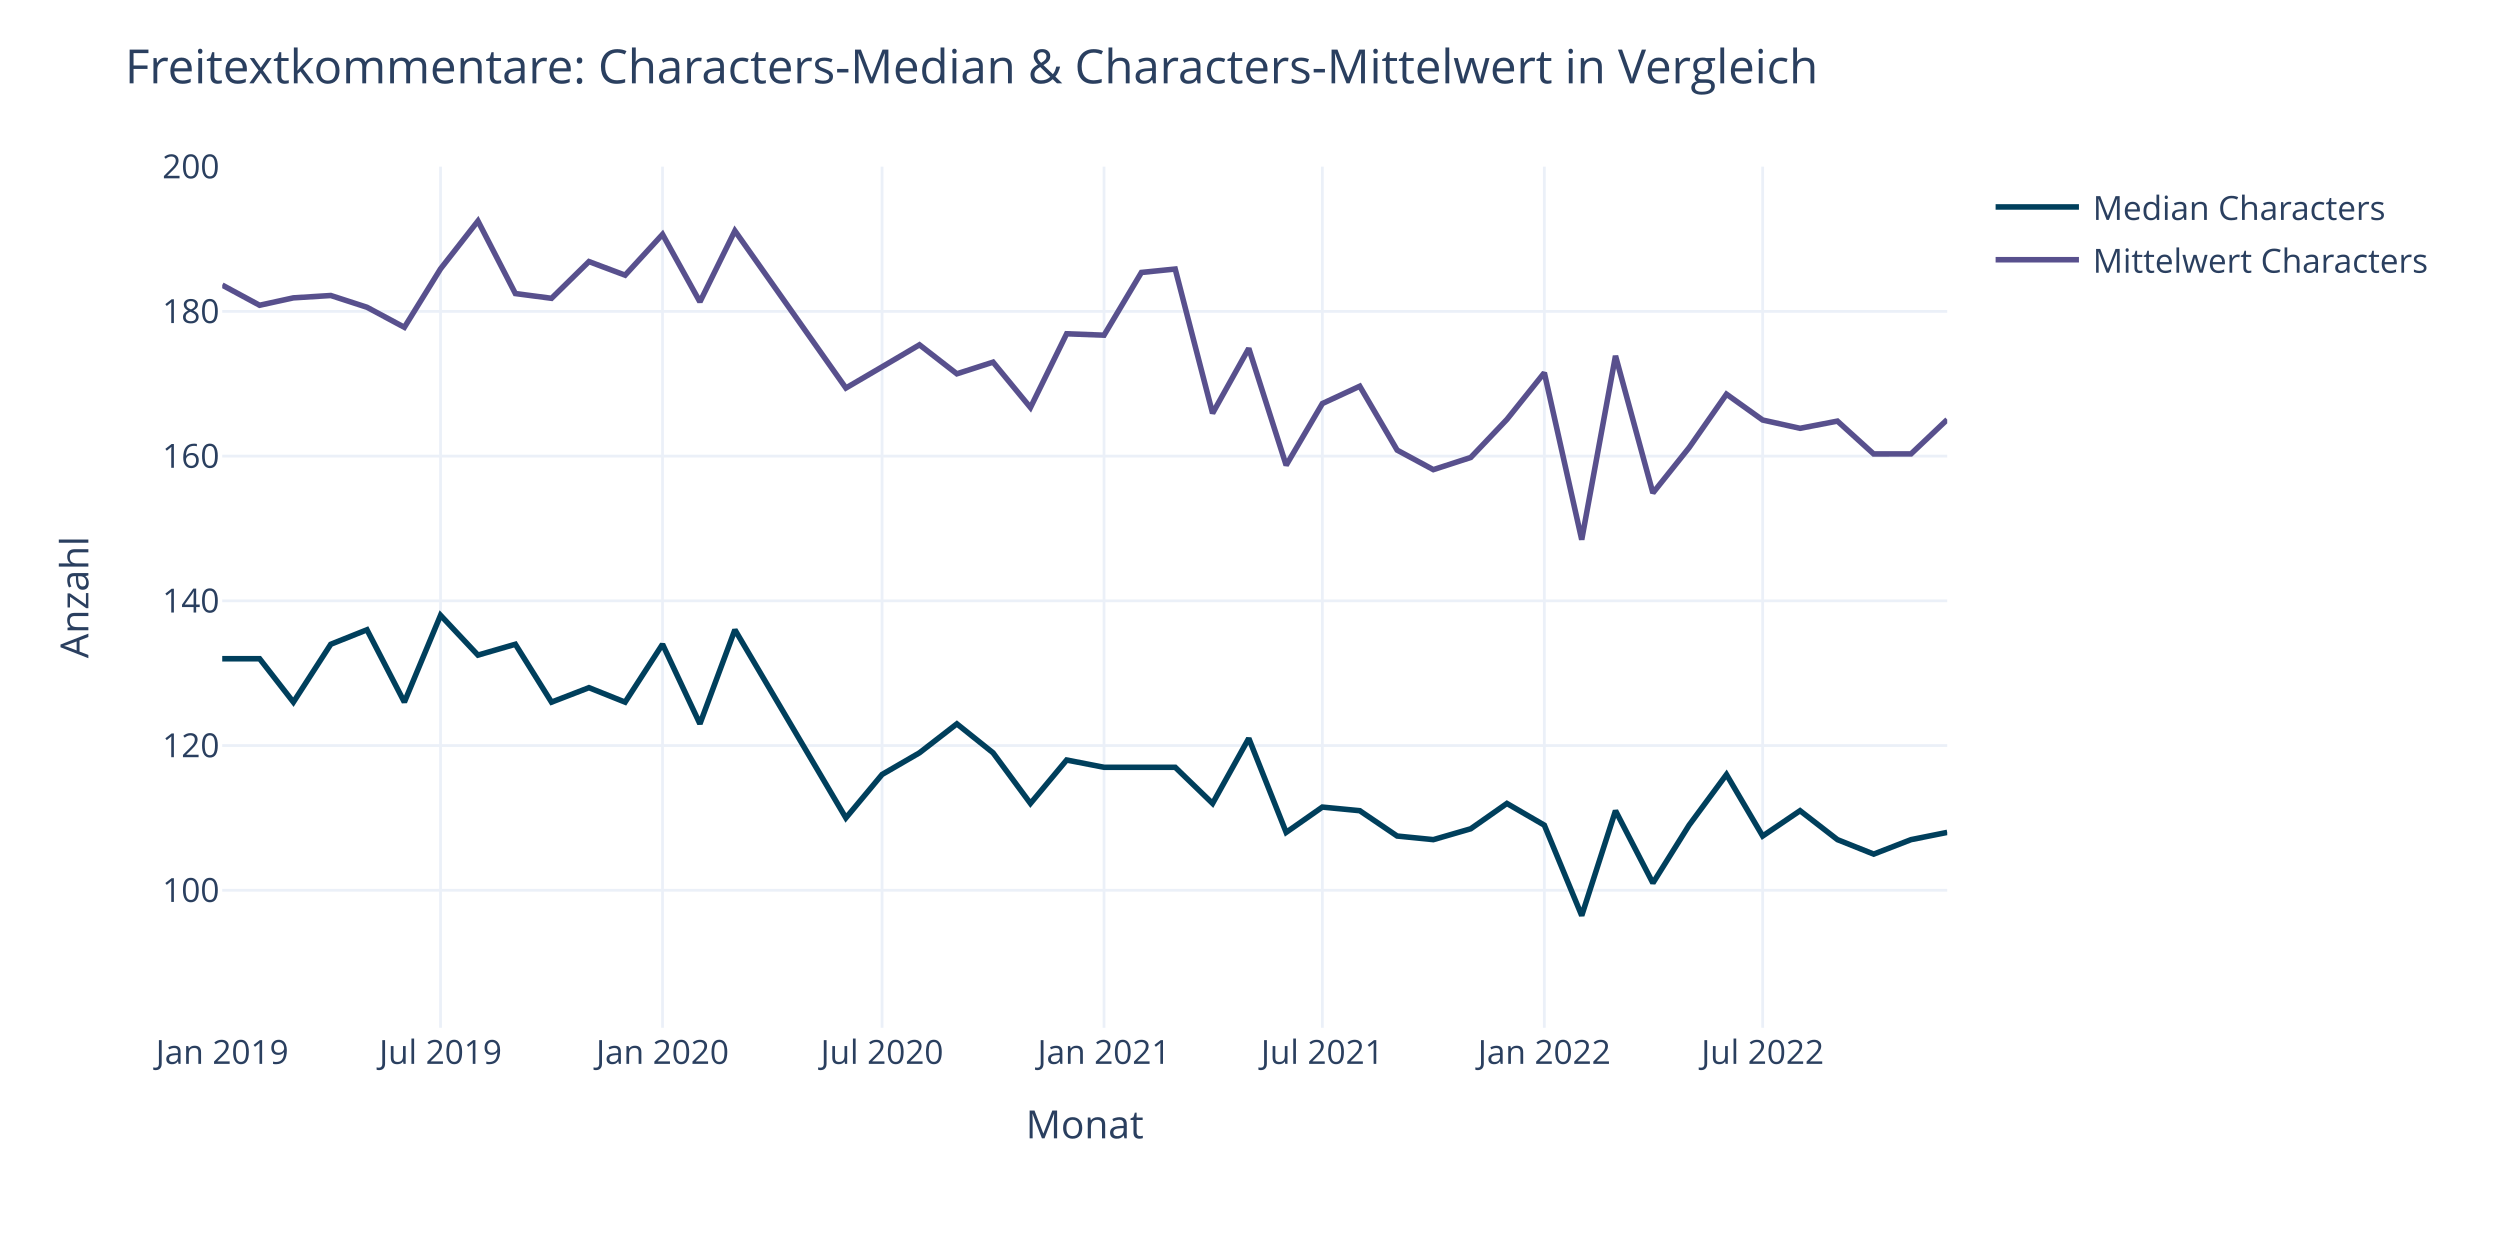
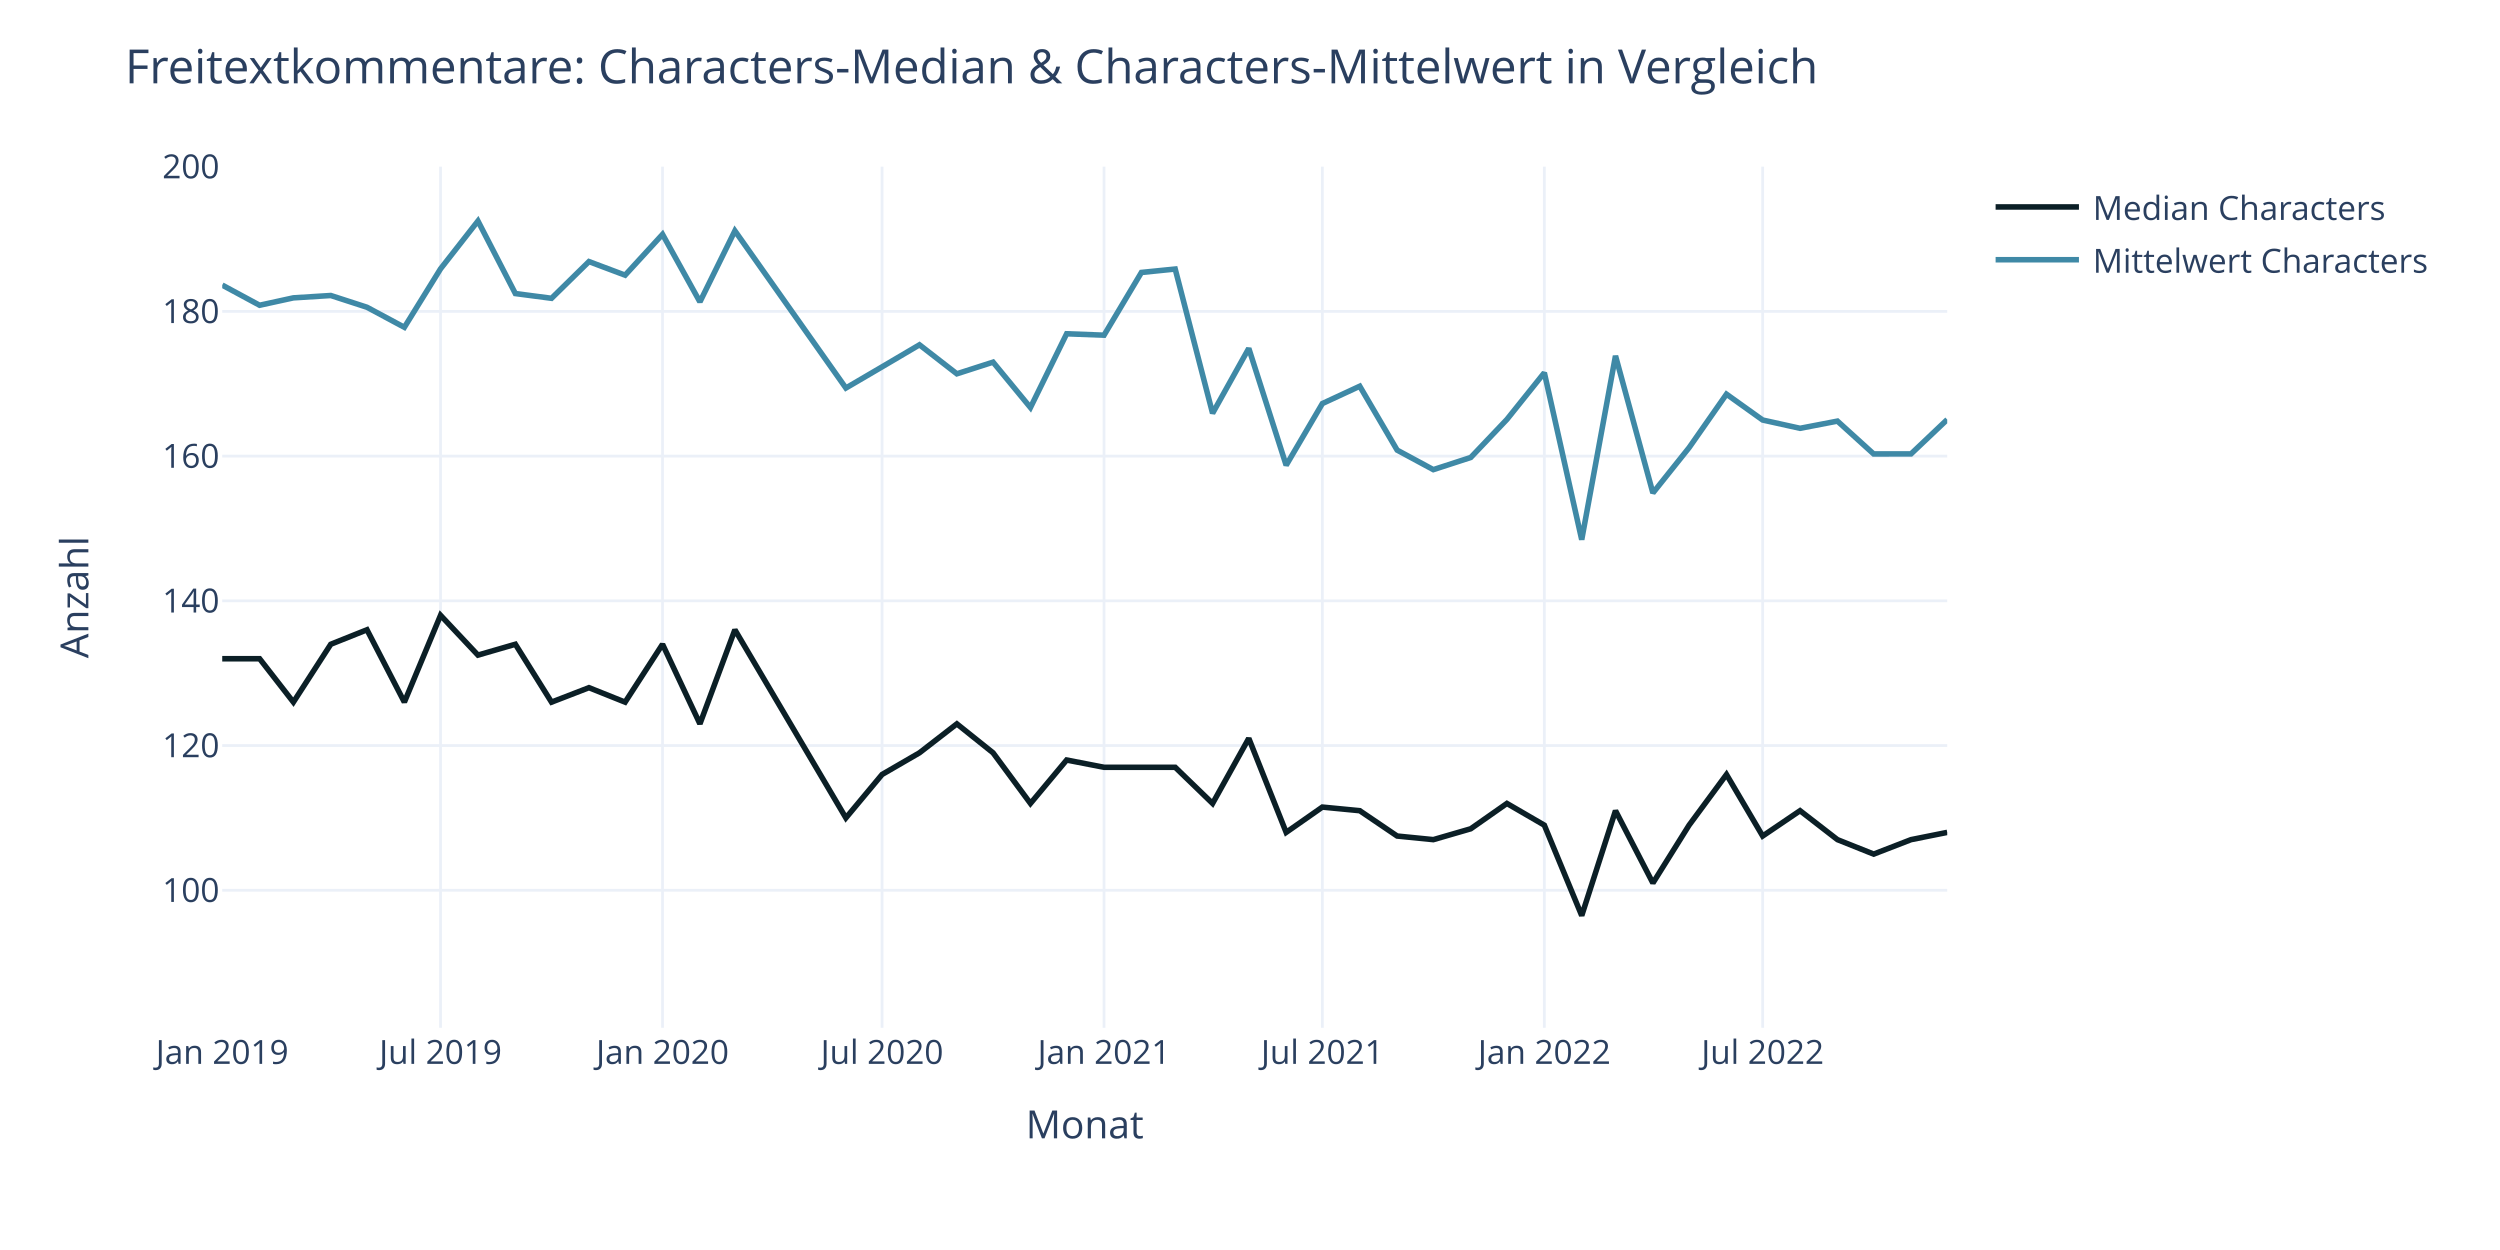
<svg xmlns="http://www.w3.org/2000/svg" class="main-svg" width="900" height="450" style="" viewBox="0 0 900 450">
  <rect x="0" y="0" width="900" height="450" style="fill: rgb(255, 255, 255); fill-opacity: 1;" />
-   <defs id="defs-c73de7">
+   <defs id="defs-af0e78">
    <g class="clips">
-       <clipPath id="clipc73de7xyplot" class="plotclip">
+       <clipPath id="clipaf0e78xyplot" class="plotclip">
        <rect width="621" height="310" />
      </clipPath>
-       <clipPath class="axesclip" id="clipc73de7x">
+       <clipPath class="axesclip" id="clipaf0e78x">
        <rect x="80" y="0" width="621" height="450" />
      </clipPath>
-       <clipPath class="axesclip" id="clipc73de7y">
+       <clipPath class="axesclip" id="clipaf0e78y">
        <rect x="0" y="60" width="900" height="310" />
      </clipPath>
-       <clipPath class="axesclip" id="clipc73de7xy">
+       <clipPath class="axesclip" id="clipaf0e78xy">
        <rect x="80" y="60" width="621" height="310" />
      </clipPath>
    </g>
    <g class="gradients" />
    <g class="patterns" />
  </defs>
  <g class="bglayer" />
  <g class="layer-below">
    <g class="imagelayer" />
    <g class="shapelayer" />
  </g>
  <g class="cartesianlayer">
    <g class="subplot xy">
      <g class="layer-subplot">
        <g class="shapelayer" />
        <g class="imagelayer" />
      </g>
      <g class="minor-gridlayer">
        <g class="x" />
        <g class="y" />
      </g>
      <g class="gridlayer">
        <g class="x">
          <path class="xgrid crisp" transform="translate(158.6,0)" d="M0,60v310" style="stroke: rgb(235, 240, 248); stroke-opacity: 1; stroke-width: 1px;" />
          <path class="xgrid crisp" transform="translate(238.51,0)" d="M0,60v310" style="stroke: rgb(235, 240, 248); stroke-opacity: 1; stroke-width: 1px;" />
          <path class="xgrid crisp" transform="translate(317.54,0)" d="M0,60v310" style="stroke: rgb(235, 240, 248); stroke-opacity: 1; stroke-width: 1px;" />
          <path class="xgrid crisp" transform="translate(397.45,0)" d="M0,60v310" style="stroke: rgb(235, 240, 248); stroke-opacity: 1; stroke-width: 1px;" />
          <path class="xgrid crisp" transform="translate(476.05,0)" d="M0,60v310" style="stroke: rgb(235, 240, 248); stroke-opacity: 1; stroke-width: 1px;" />
          <path class="xgrid crisp" transform="translate(555.96,0)" d="M0,60v310" style="stroke: rgb(235, 240, 248); stroke-opacity: 1; stroke-width: 1px;" />
          <path class="xgrid crisp" transform="translate(634.56,0)" d="M0,60v310" style="stroke: rgb(235, 240, 248); stroke-opacity: 1; stroke-width: 1px;" />
        </g>
        <g class="y">
          <path class="ygrid crisp" transform="translate(0,320.5)" d="M80,0h621" style="stroke: rgb(235, 240, 248); stroke-opacity: 1; stroke-width: 1px;" />
          <path class="ygrid crisp" transform="translate(0,268.4)" d="M80,0h621" style="stroke: rgb(235, 240, 248); stroke-opacity: 1; stroke-width: 1px;" />
          <path class="ygrid crisp" transform="translate(0,216.3)" d="M80,0h621" style="stroke: rgb(235, 240, 248); stroke-opacity: 1; stroke-width: 1px;" />
          <path class="ygrid crisp" transform="translate(0,164.2)" d="M80,0h621" style="stroke: rgb(235, 240, 248); stroke-opacity: 1; stroke-width: 1px;" />
          <path class="ygrid crisp" transform="translate(0,112.1)" d="M80,0h621" style="stroke: rgb(235, 240, 248); stroke-opacity: 1; stroke-width: 1px;" />
        </g>
      </g>
      <g class="zerolinelayer" />
      <path class="xlines-below" />
      <path class="ylines-below" />
      <g class="overlines-below" />
      <g class="xaxislayer-below" />
      <g class="yaxislayer-below" />
      <g class="overaxes-below" />
-       <g class="plot" transform="translate(80,60)" clip-path="url(#clipc73de7xyplot)">
+       <g class="plot" transform="translate(80,60)" clip-path="url(#clipaf0e78xyplot)">
        <g class="scatterlayer mlayer">
-           <g class="trace scatter trace137e0f" style="stroke-miterlimit: 2; opacity: 1;">
+           <g class="trace scatter trace2030f1" style="stroke-miterlimit: 2; opacity: 1;">
            <g class="fills" />
            <g class="errorbars" />
            <g class="lines">
-               <path class="js-line" d="M0,177.14L13.46,177.14L25.62,192.77L39.08,171.93L52.11,166.72L65.57,192.77L78.6,161.51L92.06,175.84L105.53,171.93L118.55,192.77L132.02,187.56L145.04,192.77L158.51,171.93L171.97,200.59L184.56,166.72L224.52,234.45L237.54,218.82L251.01,211.01L264.47,200.59L277.5,211.01L290.96,229.24L303.99,213.61L317.45,216.22L343.07,216.22L356.53,229.24L369.56,205.8L383.02,239.66L396.05,230.55L409.51,231.85L422.97,240.97L436,242.27L449.47,238.36L462.49,229.24L475.96,237.06L489.42,269.62L501.58,231.85L515.04,257.9L528.07,237.06L541.53,218.82L554.56,240.97L568.02,231.85L581.48,242.27L594.51,247.48L607.97,242.27L621,239.66" style="vector-effect: non-scaling-stroke; fill: none; stroke: rgb(0, 63, 92); stroke-opacity: 1; stroke-width: 2px; opacity: 1;" />
+               <path class="js-line" d="M0,177.14L13.46,177.14L25.62,192.77L39.08,171.93L52.11,166.72L65.57,192.77L78.6,161.51L92.06,175.84L105.53,171.93L118.55,192.77L132.02,187.56L145.04,192.77L158.51,171.93L171.97,200.59L184.56,166.72L224.52,234.45L237.54,218.82L251.01,211.01L264.47,200.59L277.5,211.01L290.96,229.24L303.99,213.61L317.45,216.22L343.07,216.22L356.53,229.24L369.56,205.8L383.02,239.66L396.05,230.55L409.51,231.85L422.97,240.97L436,242.27L449.47,238.36L462.49,229.24L475.96,237.06L489.42,269.62L501.58,231.85L515.04,257.9L528.07,237.06L541.53,218.82L554.56,240.97L568.02,231.85L581.48,242.27L594.51,247.48L607.97,242.27L621,239.66" style="vector-effect: non-scaling-stroke; fill: none; stroke: rgb(11, 31, 38); stroke-opacity: 1; stroke-width: 2px; opacity: 1;" />
            </g>
            <g class="points" />
            <g class="text" />
          </g>
-           <g class="trace scatter trace276a0b" style="stroke-miterlimit: 2; opacity: 1;">
+           <g class="trace scatter tracee192a9" style="stroke-miterlimit: 2; opacity: 1;">
            <g class="fills" />
            <g class="errorbars" />
            <g class="lines">
-               <path class="js-line" d="M0,42.63L13.46,49.89L25.62,47.23L39.08,46.38L52.11,50.61L65.57,57.83L78.6,36.77L92.06,19.56L105.53,45.68L118.55,47.39L132.02,34.17L145.04,39.06L158.51,24.37L171.97,48.68L184.56,23.1L224.52,79.69L237.54,72.07L251.01,64.13L264.47,74.57L277.5,70.37L290.96,86.72L303.99,60.16L317.45,60.67L330.91,38.08L343.07,36.85L356.53,88.79L369.56,65.41L383.02,107.5L396.05,85.28L409.51,79.04L422.97,102.04L436,109.07L449.47,104.69L462.49,90.99L475.96,74.18L489.42,134.28L501.58,68.1L515.04,117.47L528.07,101.16L541.53,81.9L554.56,91.21L568.02,94.19L581.48,91.6L594.51,103.42L607.97,103.4L621,91.04" style="vector-effect: non-scaling-stroke; fill: none; stroke: rgb(88, 80, 141); stroke-opacity: 1; stroke-width: 2px; opacity: 1;" />
+               <path class="js-line" d="M0,42.63L13.46,49.89L25.62,47.23L39.08,46.38L52.11,50.61L65.57,57.83L78.6,36.77L92.06,19.56L105.53,45.68L118.55,47.39L132.02,34.17L145.04,39.06L158.51,24.37L171.97,48.68L184.56,23.1L224.52,79.69L237.54,72.07L251.01,64.13L264.47,74.57L277.5,70.37L290.96,86.72L303.99,60.16L317.45,60.67L330.91,38.08L343.07,36.85L356.53,88.79L369.56,65.41L383.02,107.5L396.05,85.28L409.51,79.04L422.97,102.04L436,109.07L449.47,104.69L462.49,90.99L475.96,74.18L489.42,134.28L501.58,68.1L515.04,117.47L528.07,101.16L541.53,81.9L554.56,91.21L568.02,94.19L581.48,91.6L594.51,103.42L607.97,103.4L621,91.04" style="vector-effect: non-scaling-stroke; fill: none; stroke: rgb(63, 137, 166); stroke-opacity: 1; stroke-width: 2px; opacity: 1;" />
            </g>
            <g class="points" />
            <g class="text" />
          </g>
        </g>
      </g>
      <g class="overplot" />
      <path class="xlines-above crisp" d="M0,0" style="fill: none;" />
      <path class="ylines-above crisp" d="M0,0" style="fill: none;" />
      <g class="overlines-above" />
      <g class="xaxislayer-above">
        <g class="xtick">
          <text text-anchor="middle" x="0" y="383" transform="translate(80,0)" style="font-family: 'Open Sans', verdana, arial, sans-serif; font-size: 12px; fill: rgb(42, 63, 95); fill-opacity: 1; white-space: pre; opacity: 1;">Jan 2019</text>
        </g>
        <g class="xtick">
          <text text-anchor="middle" x="0" y="383" style="font-family: 'Open Sans', verdana, arial, sans-serif; font-size: 12px; fill: rgb(42, 63, 95); fill-opacity: 1; white-space: pre; opacity: 1;" transform="translate(158.6,0)">Jul 2019</text>
        </g>
        <g class="xtick">
          <text text-anchor="middle" x="0" y="383" style="font-family: 'Open Sans', verdana, arial, sans-serif; font-size: 12px; fill: rgb(42, 63, 95); fill-opacity: 1; white-space: pre; opacity: 1;" transform="translate(238.51,0)">Jan 2020</text>
        </g>
        <g class="xtick">
          <text text-anchor="middle" x="0" y="383" style="font-family: 'Open Sans', verdana, arial, sans-serif; font-size: 12px; fill: rgb(42, 63, 95); fill-opacity: 1; white-space: pre; opacity: 1;" transform="translate(317.54,0)">Jul 2020</text>
        </g>
        <g class="xtick">
          <text text-anchor="middle" x="0" y="383" style="font-family: 'Open Sans', verdana, arial, sans-serif; font-size: 12px; fill: rgb(42, 63, 95); fill-opacity: 1; white-space: pre; opacity: 1;" transform="translate(397.45,0)">Jan 2021</text>
        </g>
        <g class="xtick">
          <text text-anchor="middle" x="0" y="383" style="font-family: 'Open Sans', verdana, arial, sans-serif; font-size: 12px; fill: rgb(42, 63, 95); fill-opacity: 1; white-space: pre; opacity: 1;" transform="translate(476.05,0)">Jul 2021</text>
        </g>
        <g class="xtick">
          <text text-anchor="middle" x="0" y="383" style="font-family: 'Open Sans', verdana, arial, sans-serif; font-size: 12px; fill: rgb(42, 63, 95); fill-opacity: 1; white-space: pre; opacity: 1;" transform="translate(555.96,0)">Jan 2022</text>
        </g>
        <g class="xtick">
          <text text-anchor="middle" x="0" y="383" style="font-family: 'Open Sans', verdana, arial, sans-serif; font-size: 12px; fill: rgb(42, 63, 95); fill-opacity: 1; white-space: pre; opacity: 1;" transform="translate(634.56,0)">Jul 2022</text>
        </g>
      </g>
      <g class="yaxislayer-above">
        <g class="ytick">
          <text text-anchor="end" x="79" y="4.2" transform="translate(0,320.5)" style="font-family: 'Open Sans', verdana, arial, sans-serif; font-size: 12px; fill: rgb(42, 63, 95); fill-opacity: 1; white-space: pre; opacity: 1;">100</text>
        </g>
        <g class="ytick">
          <text text-anchor="end" x="79" y="4.2" style="font-family: 'Open Sans', verdana, arial, sans-serif; font-size: 12px; fill: rgb(42, 63, 95); fill-opacity: 1; white-space: pre; opacity: 1;" transform="translate(0,268.4)">120</text>
        </g>
        <g class="ytick">
          <text text-anchor="end" x="79" y="4.2" style="font-family: 'Open Sans', verdana, arial, sans-serif; font-size: 12px; fill: rgb(42, 63, 95); fill-opacity: 1; white-space: pre; opacity: 1;" transform="translate(0,216.3)">140</text>
        </g>
        <g class="ytick">
          <text text-anchor="end" x="79" y="4.2" style="font-family: 'Open Sans', verdana, arial, sans-serif; font-size: 12px; fill: rgb(42, 63, 95); fill-opacity: 1; white-space: pre; opacity: 1;" transform="translate(0,164.2)">160</text>
        </g>
        <g class="ytick">
          <text text-anchor="end" x="79" y="4.2" style="font-family: 'Open Sans', verdana, arial, sans-serif; font-size: 12px; fill: rgb(42, 63, 95); fill-opacity: 1; white-space: pre; opacity: 1;" transform="translate(0,112.1)">180</text>
        </g>
        <g class="ytick">
          <text text-anchor="end" x="79" y="4.2" style="font-family: 'Open Sans', verdana, arial, sans-serif; font-size: 12px; fill: rgb(42, 63, 95); fill-opacity: 1; white-space: pre; opacity: 1;" transform="translate(0,60)">200</text>
        </g>
      </g>
      <g class="overaxes-above" />
    </g>
  </g>
  <g class="polarlayer" />
  <g class="smithlayer" />
  <g class="ternarylayer" />
  <g class="geolayer" />
  <g class="funnelarealayer" />
  <g class="pielayer" />
  <g class="iciclelayer" />
  <g class="treemaplayer" />
  <g class="sunburstlayer" />
  <g class="glimages" />
-   <defs id="topdefs-c73de7">
+   <defs id="topdefs-af0e78">
    <g class="clips" />
-     <clipPath id="legendc73de7">
+     <clipPath id="legendaf0e78">
      <rect width="175" height="48" x="0" y="0" />
    </clipPath>
  </defs>
  <g class="layer-above">
    <g class="imagelayer" />
    <g class="shapelayer" />
  </g>
  <g class="infolayer">
    <g class="legend" pointer-events="all" transform="translate(713.42,60)">
      <rect class="bg" shape-rendering="crispEdges" style="stroke: rgb(68, 68, 68); stroke-opacity: 1; fill: rgb(255, 255, 255); fill-opacity: 1; stroke-width: 0px;" width="175" height="48" x="0" y="0" />
-       <g class="scrollbox" transform="" clip-path="url(#legendc73de7)">
+       <g class="scrollbox" transform="" clip-path="url(#legendaf0e78)">
        <g class="groups" transform="">
          <g class="traces" transform="translate(0,14.5)" style="opacity: 1;">
            <text class="legendtext" text-anchor="start" x="40" y="4.68" style="font-family: 'Open Sans', verdana, arial, sans-serif; font-size: 12px; fill: rgb(42, 63, 95); fill-opacity: 1; white-space: pre;">Median Characters</text>
            <g class="layers" style="opacity: 1;">
              <g class="legendfill" />
              <g class="legendlines">
-                 <path class="js-line" d="M5,0h30" style="fill: none; stroke: rgb(0, 63, 92); stroke-opacity: 1; stroke-width: 2px;" />
+                 <path class="js-line" d="M5,0h30" style="fill: none; stroke: rgb(11, 31, 38); stroke-opacity: 1; stroke-width: 2px;" />
              </g>
              <g class="legendsymbols">
                <g class="legendpoints" />
              </g>
            </g>
            <rect class="legendtoggle" x="0" y="-9.5" width="169.359" height="19" style="fill: rgb(0, 0, 0); fill-opacity: 0;" />
          </g>
        </g>
        <g class="groups" transform="">
          <g class="traces" transform="translate(0,33.5)" style="opacity: 1;">
            <text class="legendtext" text-anchor="start" x="40" y="4.68" style="font-family: 'Open Sans', verdana, arial, sans-serif; font-size: 12px; fill: rgb(42, 63, 95); fill-opacity: 1; white-space: pre;">Mittelwert Characters</text>
            <g class="layers" style="opacity: 1;">
              <g class="legendfill" />
              <g class="legendlines">
-                 <path class="js-line" d="M5,0h30" style="fill: none; stroke: rgb(88, 80, 141); stroke-opacity: 1; stroke-width: 2px;" />
+                 <path class="js-line" d="M5,0h30" style="fill: none; stroke: rgb(63, 137, 166); stroke-opacity: 1; stroke-width: 2px;" />
              </g>
              <g class="legendsymbols">
                <g class="legendpoints" />
              </g>
            </g>
            <rect class="legendtoggle" x="0" y="-9.5" width="169.359" height="19" style="fill: rgb(0, 0, 0); fill-opacity: 0;" />
          </g>
        </g>
      </g>
      <rect class="scrollbar" rx="20" ry="3" width="0" height="0" style="fill: rgb(128, 139, 164); fill-opacity: 1;" x="0" y="0" />
    </g>
    <g class="g-gtitle">
      <text class="gtitle" x="45" y="30" text-anchor="start" dy="0em" style="font-family: 'Open Sans', verdana, arial, sans-serif; font-size: 17px; fill: rgb(42, 63, 95); opacity: 1; font-weight: normal; white-space: pre;">Freitextkommentare: Characters-Median &amp; Characters-Mittelwert in Vergleich</text>
    </g>
    <g class="g-xtitle">
      <text class="xtitle" x="390.5" y="409.8" text-anchor="middle" style="font-family: 'Open Sans', verdana, arial, sans-serif; font-size: 14px; fill: rgb(42, 63, 95); opacity: 1; font-weight: normal; white-space: pre;">Monat</text>
    </g>
    <g class="g-ytitle">
      <text class="ytitle" transform="rotate(-90,31.80938,215)" x="31.809" y="215" text-anchor="middle" style="font-family: 'Open Sans', verdana, arial, sans-serif; font-size: 14px; fill: rgb(42, 63, 95); opacity: 1; font-weight: normal; white-space: pre;">Anzahl</text>
    </g>
  </g>
</svg>
